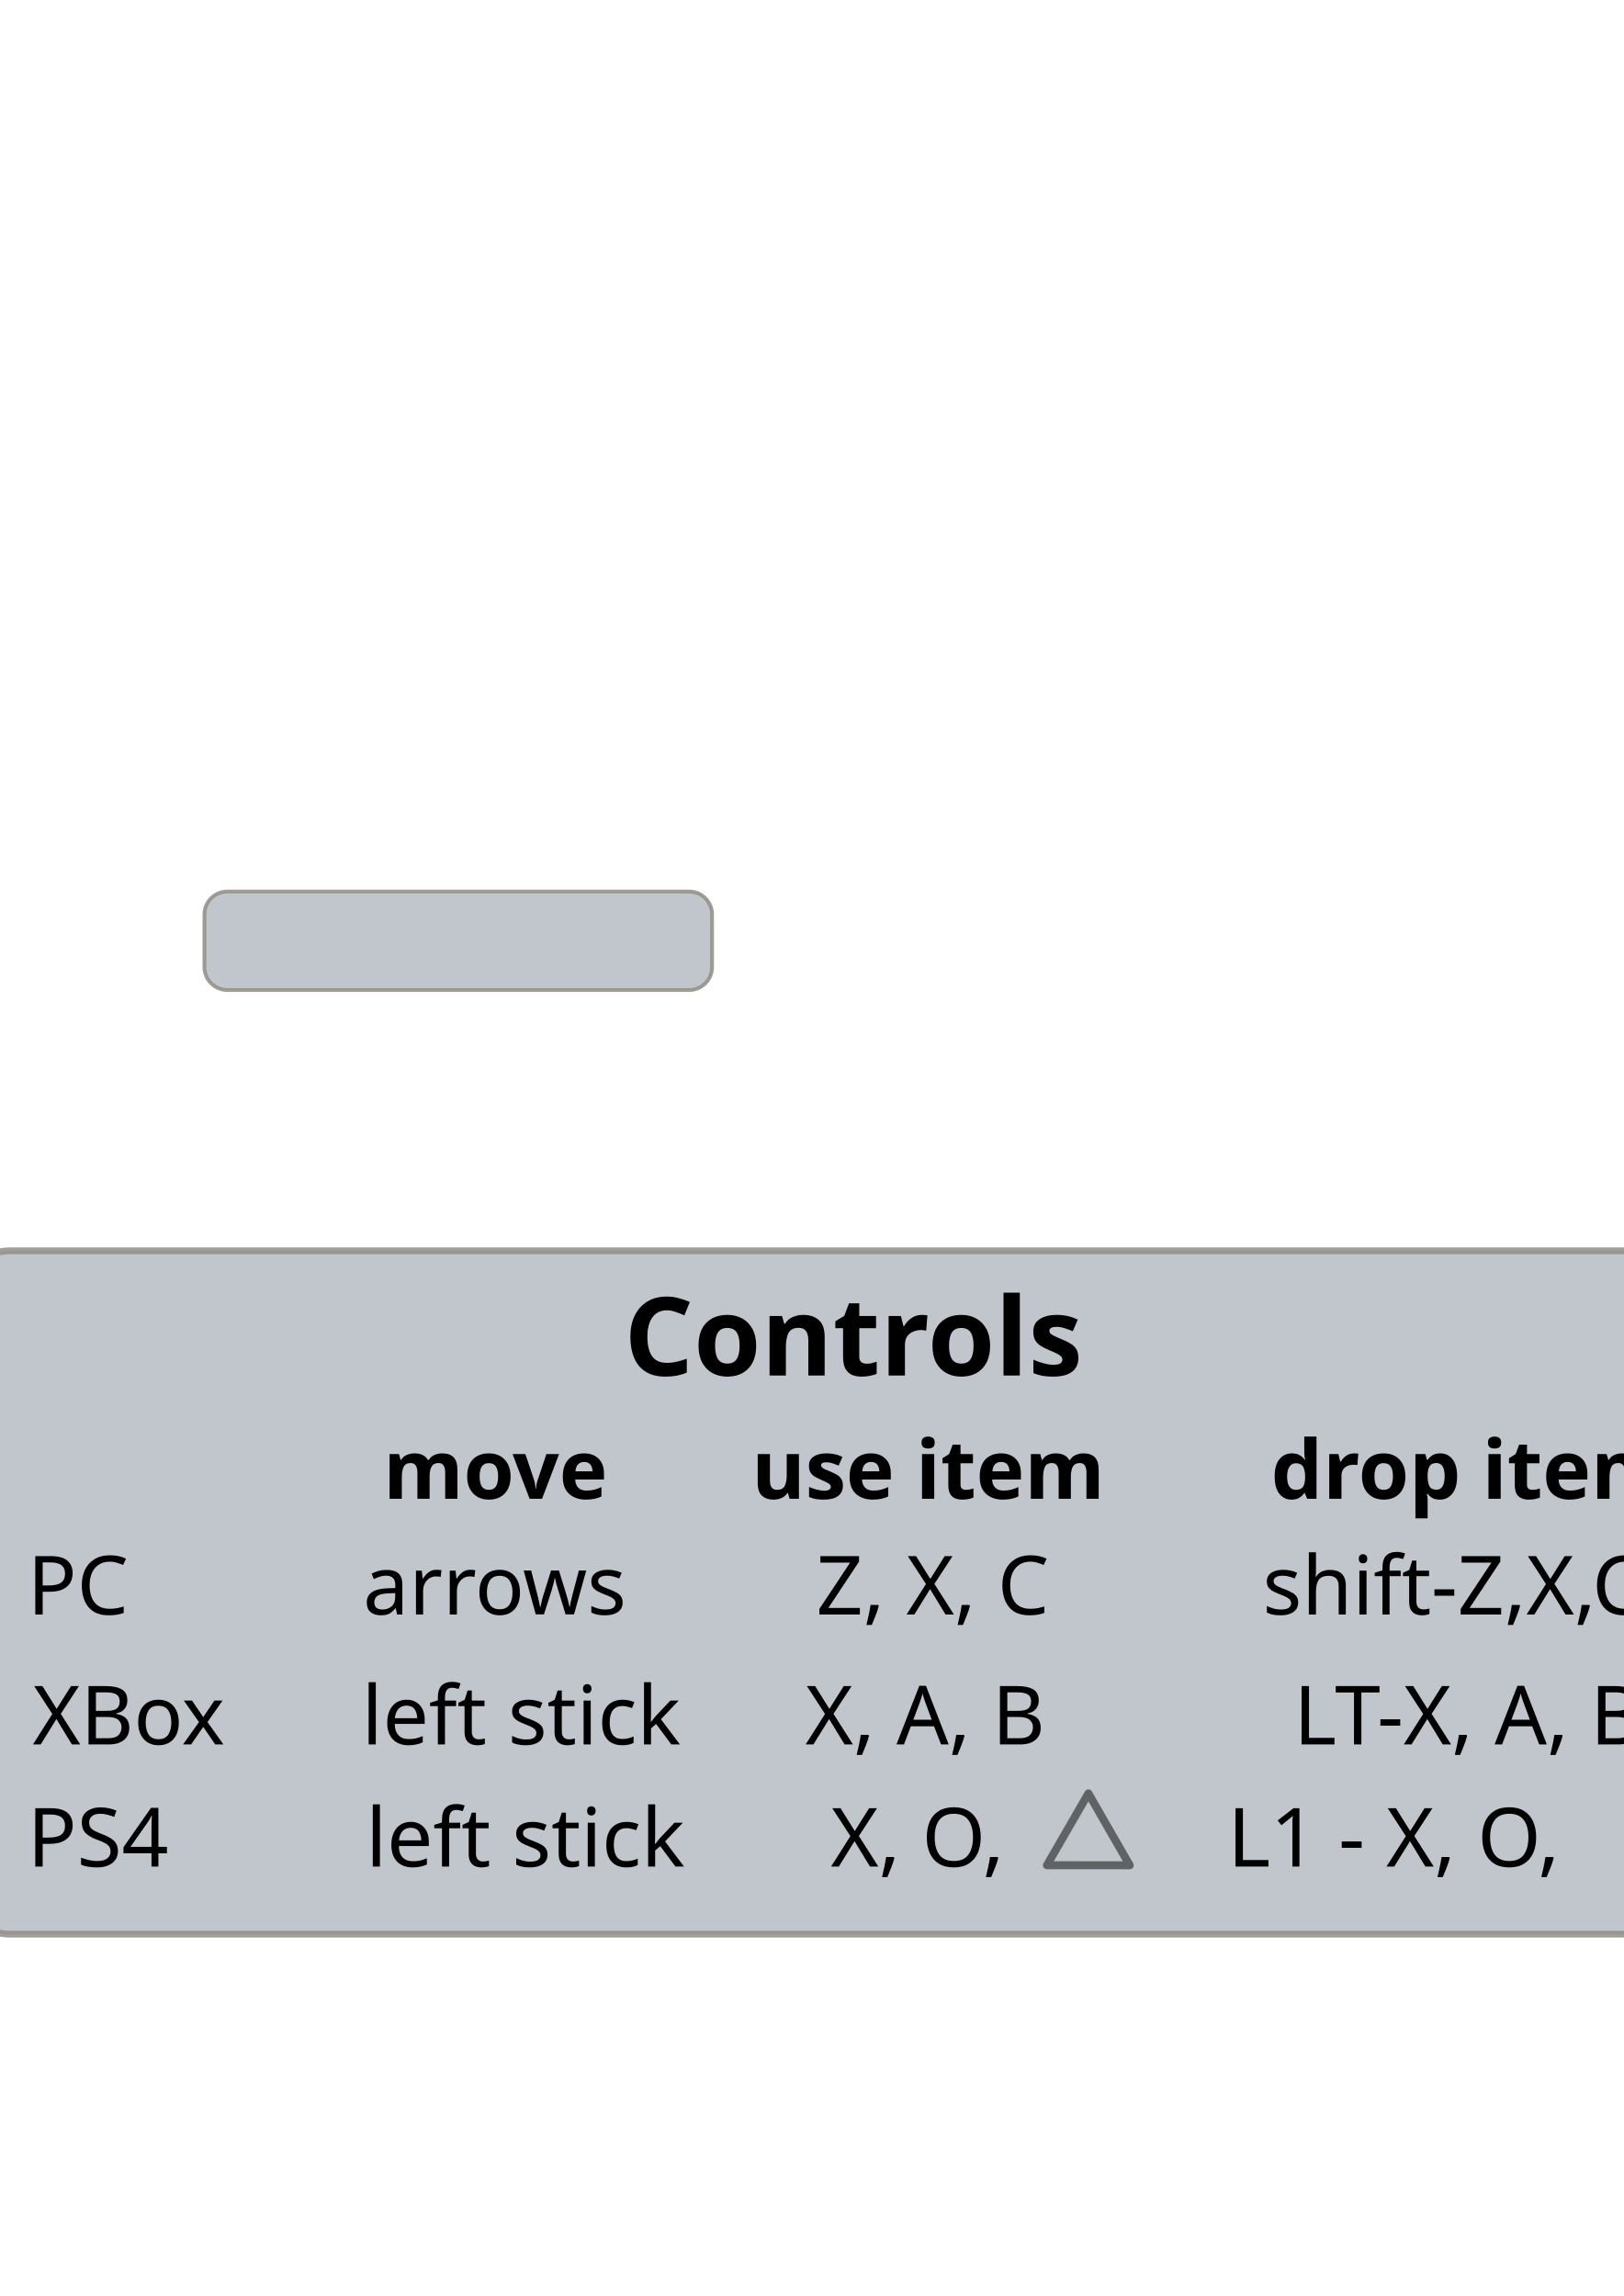
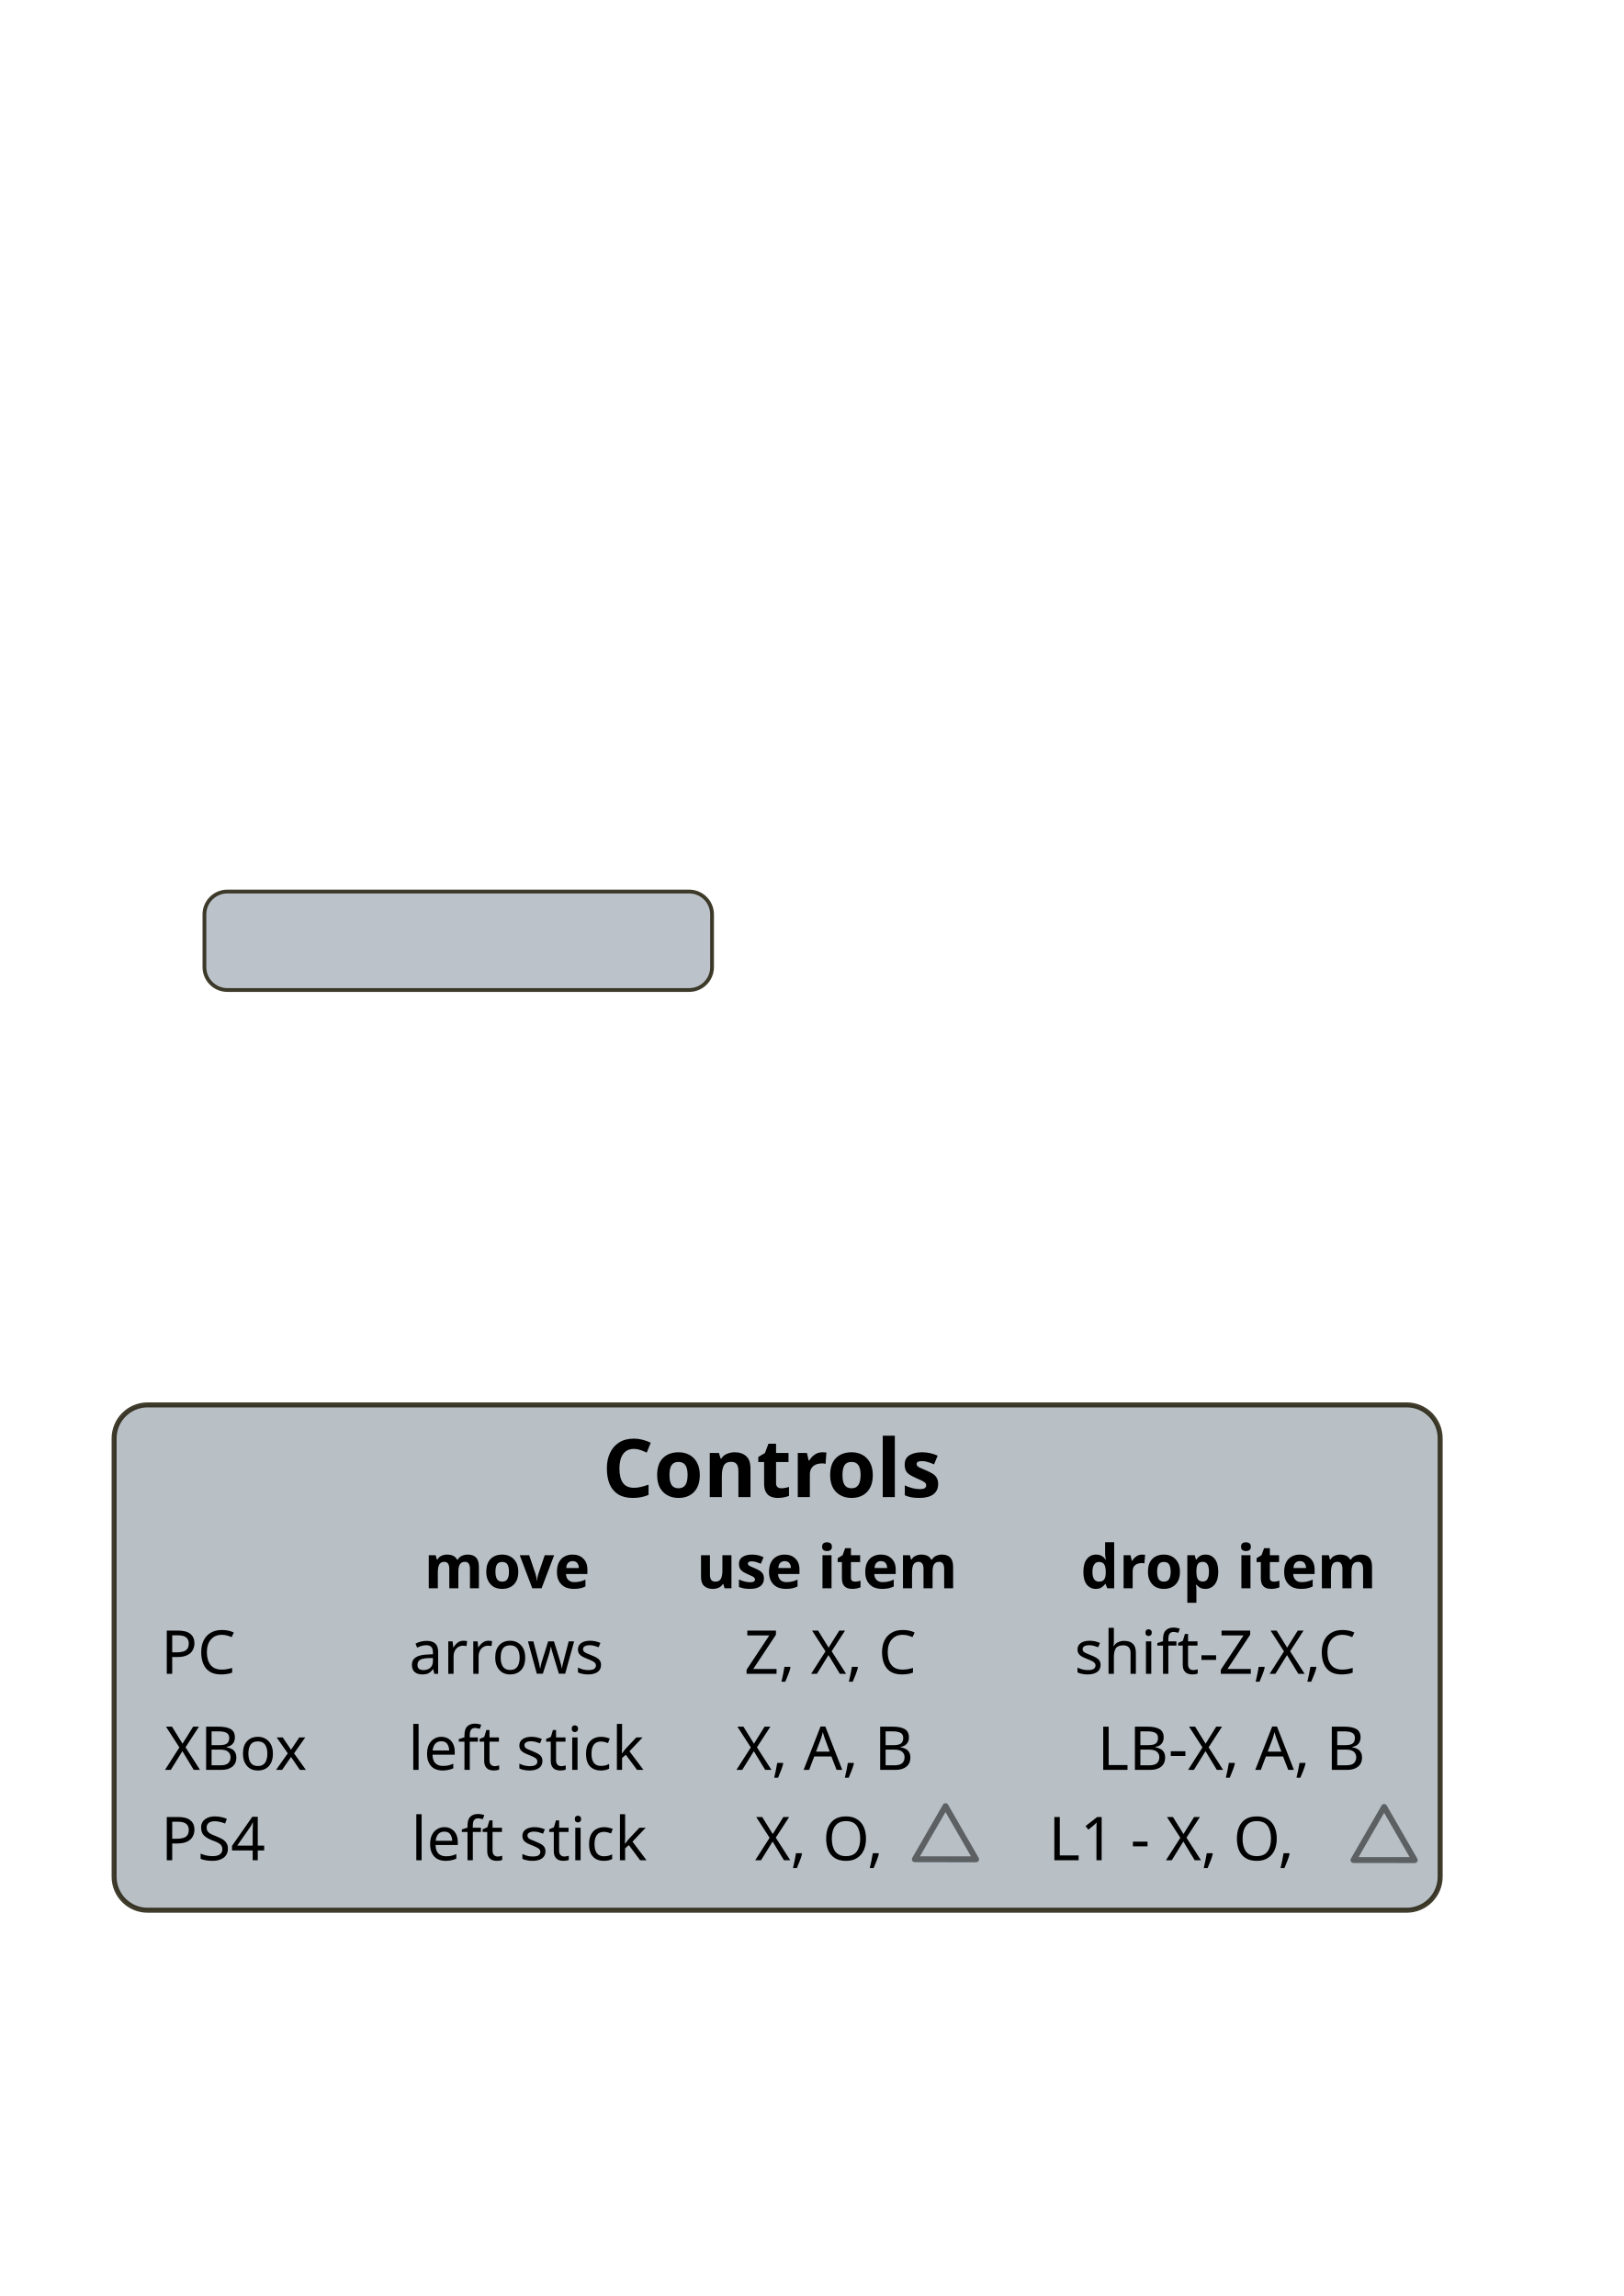
<svg xmlns="http://www.w3.org/2000/svg" width="210mm" height="297mm" viewBox="0 0 210 297" version="1.1" id="svg8">
  <defs id="defs2" />
  <g id="layer1">
-     <rect style="opacity:0.5;fill:#71808c;fill-opacity:0.894;stroke:#25210e;stroke-width:0.489;stroke-linecap:round;stroke-miterlimit:4;stroke-dasharray:none;stroke-opacity:0.869" id="rect815" width="65.657" height="12.74" x="26.438" y="115.324" ry="2.96" />
-     <rect style="opacity:0.5;fill:#71808c;fill-opacity:0.894;stroke:#25210e;stroke-width:0.874;stroke-linecap:round;stroke-miterlimit:4;stroke-dasharray:none;stroke-opacity:0.869" id="rect815-3" width="231.914" height="88.393" x="-4.639" y="161.798" ry="5.857" />
-     <text xml:space="preserve" style="font-style:normal;font-variant:normal;font-weight:bold;font-stretch:normal;font-size:14.111px;line-height:1.25;font-family:sans-serif;-inkscape-font-specification:'sans-serif Bold';letter-spacing:0px;word-spacing:0px;fill:#000000;fill-opacity:1;stroke:none;stroke-width:0.265" x="80.715" y="177.931" id="text834">
-       <tspan id="tspan832" x="80.715" y="177.931" style="font-style:normal;font-variant:normal;font-weight:bold;font-stretch:normal;font-size:14.111px;font-family:sans-serif;-inkscape-font-specification:'sans-serif Bold';stroke-width:0.265">Controls</tspan>
+     <rect style="opacity:1;fill:#a9b2ba;fill-opacity:0.788;stroke:#25210e;stroke-width:0.489;stroke-linecap:round;stroke-miterlimit:4;stroke-dasharray:none;stroke-opacity:0.869" id="rect815" width="65.657" height="12.74" x="26.438" y="115.324" ry="2.96" />
+     <rect style="opacity:1;fill:#afb8bf;fill-opacity:0.879;stroke:#25210e;stroke-width:0.646;stroke-linecap:round;stroke-miterlimit:4;stroke-dasharray:none;stroke-opacity:0.869" id="rect815-3" width="171.504" height="65.368" x="14.758" y="181.73" ry="4.331" />
+     <text xml:space="preserve" style="font-style:normal;font-variant:normal;font-weight:bold;font-stretch:normal;font-size:10.435px;line-height:1.25;font-family:sans-serif;-inkscape-font-specification:'sans-serif Bold';letter-spacing:0px;word-spacing:0px;fill:#000000;fill-opacity:1;stroke:none;stroke-width:0.196" x="77.879" y="193.66" id="text834">
+       <tspan id="tspan832" x="77.879" y="193.66" style="font-style:normal;font-variant:normal;font-weight:bold;font-stretch:normal;font-size:10.435px;font-family:sans-serif;-inkscape-font-specification:'sans-serif Bold';stroke-width:0.196">Controls</tspan>
    </text>
-     <text xml:space="preserve" style="font-style:normal;font-weight:normal;font-size:10.583px;line-height:1.25;font-family:sans-serif;letter-spacing:0px;word-spacing:0px;fill:#000000;fill-opacity:1;stroke:none;stroke-width:0.265" x="3.535" y="208.842" id="text838">
-       <tspan id="tspan836" x="3.535" y="208.842" style="stroke-width:0.265">PC</tspan>
+     <text xml:space="preserve" style="font-style:normal;font-weight:normal;font-size:7.827px;line-height:1.25;font-family:sans-serif;letter-spacing:0px;word-spacing:0px;fill:#000000;fill-opacity:1;stroke:none;stroke-width:0.196" x="20.803" y="216.519" id="text838">
+       <tspan id="tspan836" x="20.803" y="216.519" style="stroke-width:0.196">PC</tspan>
    </text>
-     <text xml:space="preserve" style="font-style:normal;font-variant:normal;font-weight:bold;font-stretch:normal;font-size:10.583px;line-height:1.25;font-family:sans-serif;-inkscape-font-specification:'sans-serif Bold';letter-spacing:0px;word-spacing:0px;fill:#000000;fill-opacity:1;stroke:none;stroke-width:0.265" x="49.564" y="193.876" id="text842-0">
-       <tspan x="49.564" y="193.876" style="font-style:normal;font-variant:normal;font-weight:bold;font-stretch:normal;font-family:sans-serif;-inkscape-font-specification:'sans-serif Bold';stroke-width:0.265" id="tspan846-8">move</tspan>
+     <text xml:space="preserve" style="font-style:normal;font-variant:normal;font-weight:bold;font-stretch:normal;font-size:7.827px;line-height:1.25;font-family:sans-serif;-inkscape-font-specification:'sans-serif Bold';letter-spacing:0px;word-spacing:0px;fill:#000000;fill-opacity:1;stroke:none;stroke-width:0.196" x="54.842" y="205.452" id="text842-0">
+       <tspan x="54.842" y="205.452" style="font-style:normal;font-variant:normal;font-weight:bold;font-stretch:normal;font-family:sans-serif;-inkscape-font-specification:'sans-serif Bold';stroke-width:0.196" id="tspan846-8">move</tspan>
    </text>
-     <text xml:space="preserve" style="font-style:normal;font-variant:normal;font-weight:bold;font-stretch:normal;font-size:10.583px;line-height:1.25;font-family:sans-serif;-inkscape-font-specification:'sans-serif Bold';letter-spacing:0px;word-spacing:0px;fill:#000000;fill-opacity:1;stroke:none;stroke-width:0.265" x="97.204" y="193.876" id="text842-0-8">
-       <tspan x="97.204" y="193.876" style="font-style:normal;font-variant:normal;font-weight:bold;font-stretch:normal;font-family:sans-serif;-inkscape-font-specification:'sans-serif Bold';stroke-width:0.265" id="tspan846-8-5">use item</tspan>
+     <text xml:space="preserve" style="font-style:normal;font-variant:normal;font-weight:bold;font-stretch:normal;font-size:7.827px;line-height:1.25;font-family:sans-serif;-inkscape-font-specification:'sans-serif Bold';letter-spacing:0px;word-spacing:0px;fill:#000000;fill-opacity:1;stroke:none;stroke-width:0.196" x="90.072" y="205.452" id="text842-0-8">
+       <tspan x="90.072" y="205.452" style="font-style:normal;font-variant:normal;font-weight:bold;font-stretch:normal;font-family:sans-serif;-inkscape-font-specification:'sans-serif Bold';stroke-width:0.196" id="tspan846-8-5">use item</tspan>
    </text>
-     <text xml:space="preserve" style="font-style:normal;font-variant:normal;font-weight:bold;font-stretch:normal;font-size:10.583px;line-height:1.25;font-family:sans-serif;-inkscape-font-specification:'sans-serif Bold';letter-spacing:0px;word-spacing:0px;fill:#000000;fill-opacity:1;stroke:none;stroke-width:0.265" x="164.391" y="193.876" id="text842-0-8-6">
-       <tspan x="164.391" y="193.876" style="font-style:normal;font-variant:normal;font-weight:bold;font-stretch:normal;font-family:sans-serif;-inkscape-font-specification:'sans-serif Bold';stroke-width:0.265" id="tspan846-8-5-3">drop item</tspan>
+     <text xml:space="preserve" style="font-style:normal;font-variant:normal;font-weight:bold;font-stretch:normal;font-size:7.827px;line-height:1.25;font-family:sans-serif;-inkscape-font-specification:'sans-serif Bold';letter-spacing:0px;word-spacing:0px;fill:#000000;fill-opacity:1;stroke:none;stroke-width:0.196" x="139.758" y="205.452" id="text842-0-8-6">
+       <tspan x="139.758" y="205.452" style="font-style:normal;font-variant:normal;font-weight:bold;font-stretch:normal;font-family:sans-serif;-inkscape-font-specification:'sans-serif Bold';stroke-width:0.196" id="tspan846-8-5-3">drop item</tspan>
    </text>
-     <text xml:space="preserve" style="font-style:normal;font-weight:normal;font-size:10.583px;line-height:1.25;font-family:sans-serif;letter-spacing:0px;word-spacing:0px;fill:#000000;fill-opacity:1;stroke:none;stroke-width:0.265" x="46.957" y="208.842" id="text842-0-6">
-       <tspan x="46.957" y="208.842" style="stroke-width:0.265" id="tspan846-8-4">arrows</tspan>
+     <text xml:space="preserve" style="font-style:normal;font-weight:normal;font-size:7.827px;line-height:1.25;font-family:sans-serif;letter-spacing:0px;word-spacing:0px;fill:#000000;fill-opacity:1;stroke:none;stroke-width:0.196" x="52.914" y="216.519" id="text842-0-6">
+       <tspan x="52.914" y="216.519" style="stroke-width:0.196" id="tspan846-8-4">arrows</tspan>
    </text>
-     <text xml:space="preserve" style="font-style:normal;font-weight:normal;font-size:10.583px;line-height:1.25;font-family:sans-serif;letter-spacing:0px;word-spacing:0px;fill:#000000;fill-opacity:1;stroke:none;stroke-width:0.265" x="105.571" y="208.842" id="text939">
-       <tspan id="tspan937" x="105.571" y="208.842" style="stroke-width:0.265">Z, X, C</tspan>
+     <text xml:space="preserve" style="font-style:normal;font-weight:normal;font-size:7.827px;line-height:1.25;font-family:sans-serif;letter-spacing:0px;word-spacing:0px;fill:#000000;fill-opacity:1;stroke:none;stroke-width:0.196" x="96.26" y="216.519" id="text939">
+       <tspan id="tspan937" x="96.26" y="216.519" style="stroke-width:0.196">Z, X, C</tspan>
    </text>
-     <text xml:space="preserve" style="font-style:normal;font-weight:normal;font-size:10.583px;line-height:1.25;font-family:sans-serif;letter-spacing:0px;word-spacing:0px;fill:#000000;fill-opacity:1;stroke:none;stroke-width:0.265" x="163.302" y="208.842" id="text943">
-       <tspan id="tspan941" x="163.302" y="208.842" style="stroke-width:0.265">shift-Z,X,C</tspan>
+     <text xml:space="preserve" style="font-style:normal;font-weight:normal;font-size:7.827px;line-height:1.25;font-family:sans-serif;letter-spacing:0px;word-spacing:0px;fill:#000000;fill-opacity:1;stroke:none;stroke-width:0.196" x="138.953" y="216.519" id="text943">
+       <tspan id="tspan941" x="138.953" y="216.519" style="stroke-width:0.196">shift-Z,X,C</tspan>
    </text>
-     <text xml:space="preserve" style="font-style:normal;font-weight:normal;font-size:10.583px;line-height:1.25;font-family:sans-serif;letter-spacing:0px;word-spacing:0px;fill:#000000;fill-opacity:1;stroke:none;stroke-width:0.265" x="4.217" y="225.648" id="text947">
-       <tspan id="tspan945" x="4.217" y="225.648" style="stroke-width:0.265">XBox</tspan>
+     <text xml:space="preserve" style="font-style:normal;font-weight:normal;font-size:7.827px;line-height:1.25;font-family:sans-serif;letter-spacing:0px;word-spacing:0px;fill:#000000;fill-opacity:1;stroke:none;stroke-width:0.196" x="21.307" y="228.947" id="text947">
+       <tspan id="tspan945" x="21.307" y="228.947" style="stroke-width:0.196">XBox</tspan>
    </text>
-     <text xml:space="preserve" style="font-style:normal;font-weight:normal;font-size:10.583px;line-height:1.25;font-family:sans-serif;letter-spacing:0px;word-spacing:0px;fill:#000000;fill-opacity:1;stroke:none;stroke-width:0.265" x="46.772" y="225.648" id="text951">
-       <tspan id="tspan949" x="46.772" y="225.648" style="stroke-width:0.265">left stick</tspan>
+     <text xml:space="preserve" style="font-style:normal;font-weight:normal;font-size:7.827px;line-height:1.25;font-family:sans-serif;letter-spacing:0px;word-spacing:0px;fill:#000000;fill-opacity:1;stroke:none;stroke-width:0.196" x="52.777" y="228.947" id="text951">
+       <tspan id="tspan949" x="52.777" y="228.947" style="stroke-width:0.196">left stick</tspan>
    </text>
-     <text xml:space="preserve" style="font-style:normal;font-weight:normal;font-size:10.583px;line-height:1.25;font-family:sans-serif;letter-spacing:0px;word-spacing:0px;fill:#000000;fill-opacity:1;stroke:none;stroke-width:0.265" x="104.157" y="225.648" id="text951-5">
-       <tspan id="tspan949-3" x="104.157" y="225.648" style="stroke-width:0.265">X, A, B</tspan>
+     <text xml:space="preserve" style="font-style:normal;font-weight:normal;font-size:7.827px;line-height:1.25;font-family:sans-serif;letter-spacing:0px;word-spacing:0px;fill:#000000;fill-opacity:1;stroke:none;stroke-width:0.196" x="95.214" y="228.947" id="text951-5">
+       <tspan id="tspan949-3" x="95.214" y="228.947" style="stroke-width:0.196">X, A, B</tspan>
    </text>
-     <text xml:space="preserve" style="font-style:normal;font-weight:normal;font-size:10.583px;line-height:1.25;font-family:sans-serif;letter-spacing:0px;word-spacing:0px;fill:#000000;fill-opacity:1;stroke:none;stroke-width:0.265" x="167.311" y="225.648" id="text973">
-       <tspan id="tspan971" x="167.311" y="225.648" style="stroke-width:0.265">LT-X, A, B</tspan>
+     <text xml:space="preserve" style="font-style:normal;font-weight:normal;font-size:7.827px;line-height:1.25;font-family:sans-serif;letter-spacing:0px;word-spacing:0px;fill:#000000;fill-opacity:1;stroke:none;stroke-width:0.196" x="141.917" y="228.947" id="text973">
+       <tspan id="tspan971" x="141.917" y="228.947" style="stroke-width:0.196">LB-X, A, B</tspan>
    </text>
-     <text xml:space="preserve" style="font-style:normal;font-weight:normal;font-size:10.583px;line-height:1.25;font-family:sans-serif;letter-spacing:0px;word-spacing:0px;fill:#000000;fill-opacity:1;stroke:none;stroke-width:0.265" x="3.535" y="241.449" id="text947-0">
-       <tspan id="tspan945-3" x="3.535" y="241.449" style="stroke-width:0.265">PS4</tspan>
+     <text xml:space="preserve" style="font-style:normal;font-weight:normal;font-size:7.827px;line-height:1.25;font-family:sans-serif;letter-spacing:0px;word-spacing:0px;fill:#000000;fill-opacity:1;stroke:none;stroke-width:0.196" x="20.803" y="240.633" id="text947-0">
+       <tspan id="tspan945-3" x="20.803" y="240.633" style="stroke-width:0.196">PS4</tspan>
    </text>
-     <text xml:space="preserve" style="font-style:normal;font-weight:normal;font-size:10.583px;line-height:1.25;font-family:sans-serif;letter-spacing:0px;word-spacing:0px;fill:#000000;fill-opacity:1;stroke:none;stroke-width:0.265" x="47.307" y="241.449" id="text995">
-       <tspan id="tspan993" x="47.307" y="241.449" style="stroke-width:0.265">left stick</tspan>
+     <text xml:space="preserve" style="font-style:normal;font-weight:normal;font-size:7.827px;line-height:1.25;font-family:sans-serif;letter-spacing:0px;word-spacing:0px;fill:#000000;fill-opacity:1;stroke:none;stroke-width:0.196" x="53.173" y="240.633" id="text995">
+       <tspan id="tspan993" x="53.173" y="240.633" style="stroke-width:0.196">left stick</tspan>
    </text>
-     <text xml:space="preserve" style="font-style:normal;font-weight:normal;font-size:10.583px;line-height:1.25;font-family:sans-serif;letter-spacing:0px;word-spacing:0px;fill:#000000;fill-opacity:1;stroke:none;stroke-width:0.265" x="107.442" y="241.449" id="text999">
-       <tspan id="tspan997" x="107.442" y="241.449" style="stroke-width:0.265">X, O, </tspan>
+     <text xml:space="preserve" style="font-style:normal;font-weight:normal;font-size:7.827px;line-height:1.25;font-family:sans-serif;letter-spacing:0px;word-spacing:0px;fill:#000000;fill-opacity:1;stroke:none;stroke-width:0.196" x="97.644" y="240.633" id="text999">
+       <tspan id="tspan997" x="97.644" y="240.633" style="stroke-width:0.196">X, O, </tspan>
    </text>
-     <path style="opacity:0.5;fill:none;fill-opacity:0.894;stroke:#000000;stroke-width:1.199;stroke-linecap:round;stroke-linejoin:round;stroke-miterlimit:4;stroke-dasharray:none;stroke-opacity:1" id="path1001" d="m 186.554,240.339 -5.923,-1.926 -5.923,-1.926 4.629,-4.166 4.629,-4.166 1.294,6.092 z" transform="matrix(0.8180942,-0.2658205,0.2653249,0.8196224,-70.27099,93.88836)" />
-     <text xml:space="preserve" style="font-style:normal;font-weight:normal;font-size:10.583px;line-height:1.25;font-family:sans-serif;letter-spacing:0px;word-spacing:0px;fill:#000000;fill-opacity:1;stroke:none;stroke-width:0.265" x="158.766" y="241.449" id="text999-3">
-       <tspan id="tspan997-9" x="158.766" y="241.449" style="stroke-width:0.265">L1 - X, O, </tspan>
+     <path style="opacity:0.5;fill:none;fill-opacity:0.894;stroke:#000000;stroke-width:1.199;stroke-linecap:round;stroke-linejoin:round;stroke-miterlimit:4;stroke-dasharray:none;stroke-opacity:1" id="path1001" d="m 186.554,240.339 -5.923,-1.926 -5.923,-1.926 4.629,-4.166 4.629,-4.166 1.294,6.092 z" transform="matrix(0.6049937,-0.1965785,0.196212,0.6061238,-33.77803,131.5093)" />
+     <text xml:space="preserve" style="font-style:normal;font-weight:normal;font-size:7.827px;line-height:1.25;font-family:sans-serif;letter-spacing:0px;word-spacing:0px;fill:#000000;fill-opacity:1;stroke:none;stroke-width:0.196" x="135.598" y="240.633" id="text999-3">
+       <tspan id="tspan997-9" x="135.598" y="240.633" style="stroke-width:0.196">L1 - X, O, </tspan>
    </text>
-     <path style="opacity:0.5;fill:none;fill-opacity:0.894;stroke:#000000;stroke-width:1.199;stroke-linecap:round;stroke-linejoin:round;stroke-miterlimit:4;stroke-dasharray:none;stroke-opacity:1" id="path1001-9" d="m 186.554,240.339 -5.923,-1.926 -5.923,-1.926 4.629,-4.166 4.629,-4.166 1.294,6.092 z" transform="matrix(0.8180942,-0.2658205,0.2653249,0.8196224,6.443206,94.02578)" />
+     <path style="opacity:0.5;fill:none;fill-opacity:0.894;stroke:#000000;stroke-width:1.199;stroke-linecap:round;stroke-linejoin:round;stroke-miterlimit:4;stroke-dasharray:none;stroke-opacity:1" id="path1001-9" d="m 186.554,240.339 -5.923,-1.926 -5.923,-1.926 4.629,-4.166 4.629,-4.166 1.294,6.092 z" transform="matrix(0.6049937,-0.1965785,0.196212,0.6061238,22.95334,131.6109)" />
  </g>
</svg>
